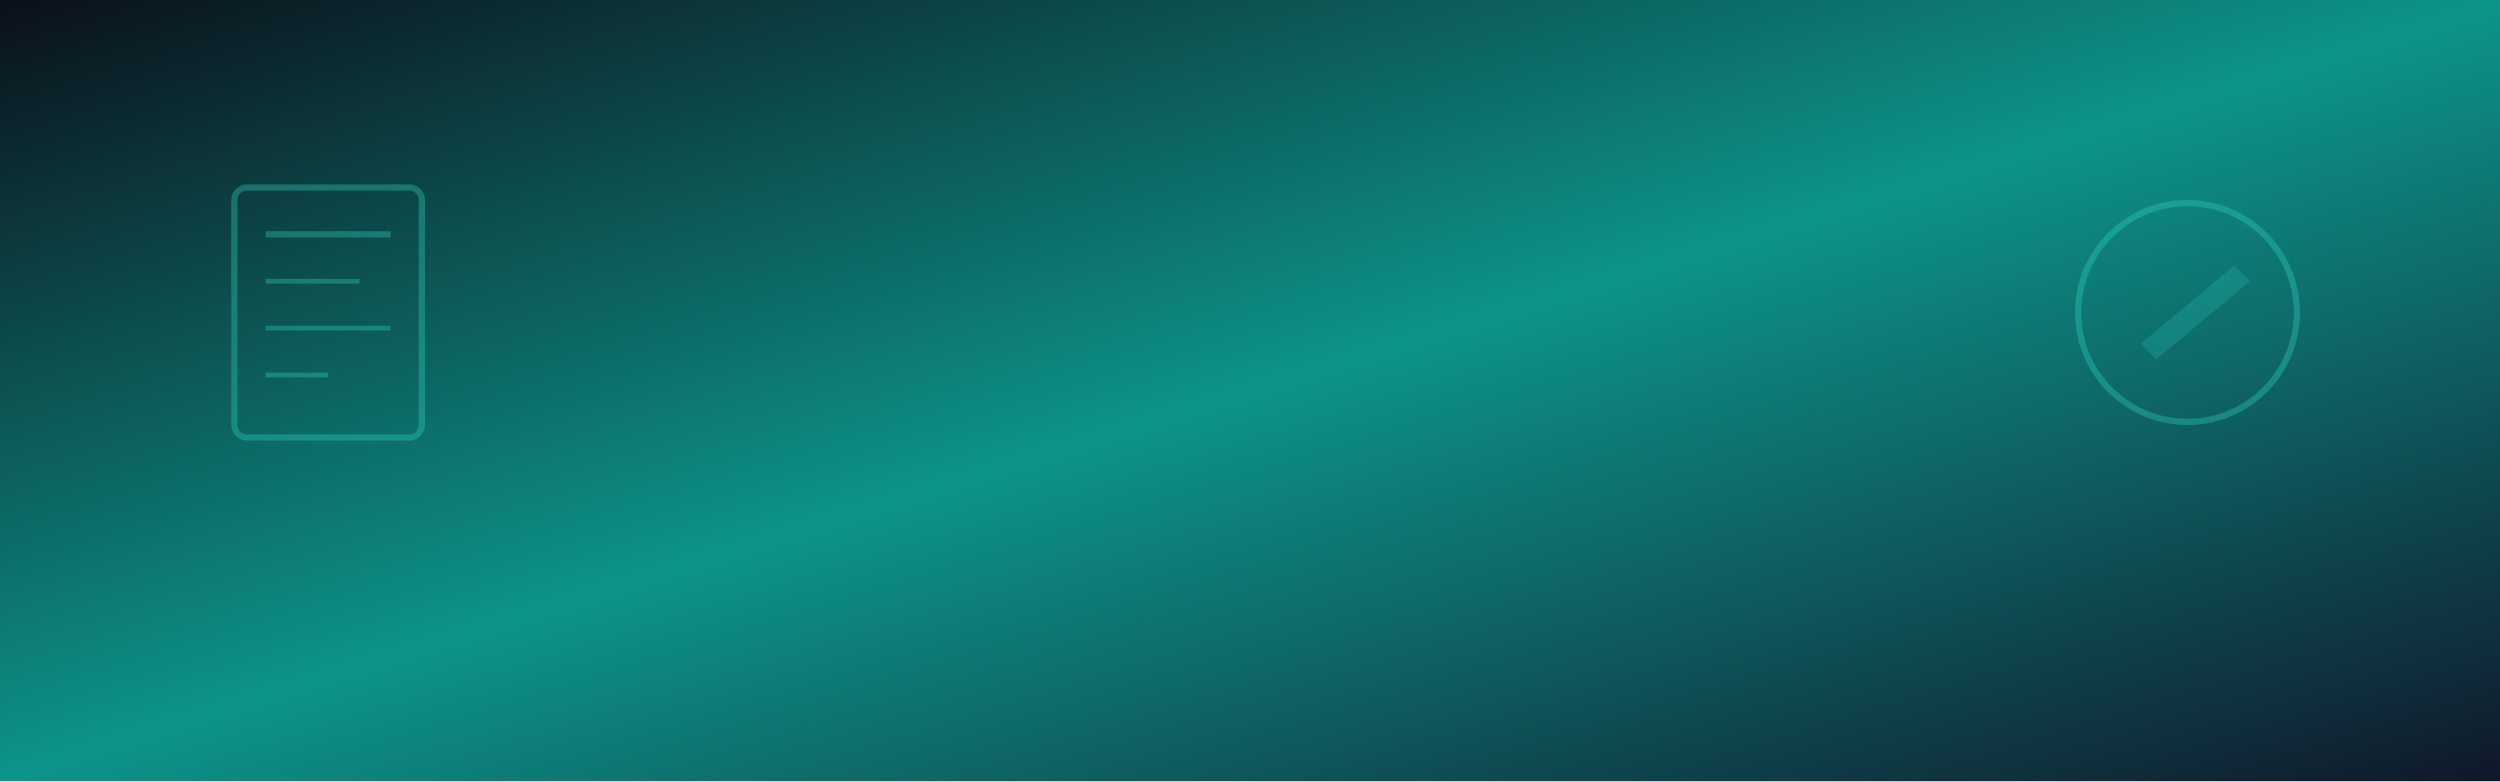
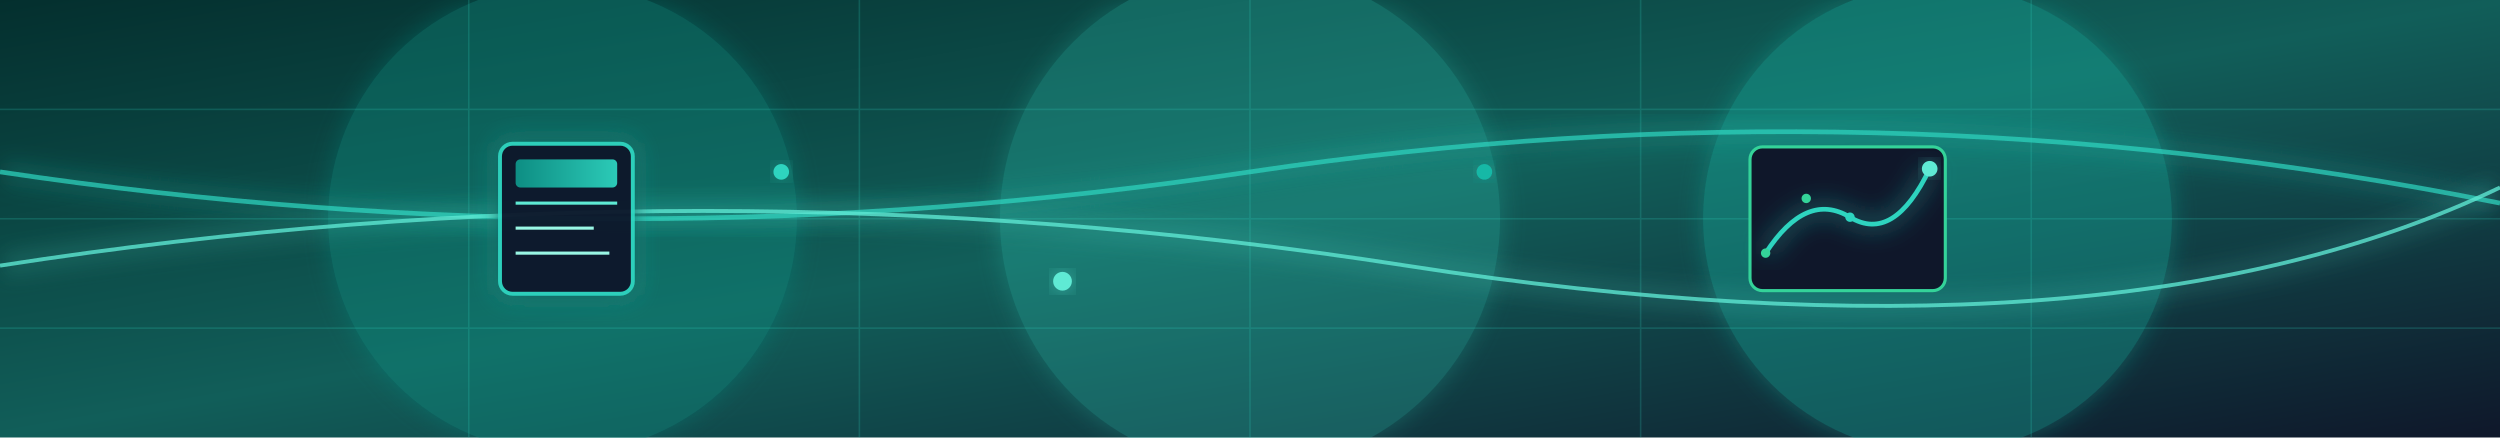
- <svg xmlns="http://www.w3.org/2000/svg" viewBox="0 0 1600 500" width="100%" height="100%">
+ <svg xmlns="http://www.w3.org/2000/svg" viewBox="0 0 1600 280" width="1600" height="280">
  <defs>
-     <linearGradient id="blogGrad" x1="0%" y1="0%" x2="100%" y2="100%">
-       <stop offset="0%" stop-color="#0b0f19" />
-       <stop offset="50%" stop-color="#0d9488" />
+     <linearGradient id="blogGradArt" x1="0%" y1="0%" x2="100%" y2="100%">
+       <stop offset="0%" stop-color="#042f2e" />
+       <stop offset="50%" stop-color="#115e59" />
      <stop offset="100%" stop-color="#0f172a" />
    </linearGradient>
+     <linearGradient id="tealGlowBlog" x1="0%" y1="0%" x2="100%" y2="0%">
+       <stop offset="0%" stop-color="#0d9488" stop-opacity="0.95" />
+       <stop offset="100%" stop-color="#2dd4bf" stop-opacity="0.95" />
+     </linearGradient>
+     <filter id="glowBlog" x="-20%" y="-20%" width="140%" height="140%">
+       <feGaussianBlur stdDeviation="8" result="blur" />
+       <feComposite in="SourceGraphic" in2="blur" operator="over" />
+     </filter>
  </defs>
-   <rect width="1600" height="500" fill="url(#blogGrad)" />
-   <g opacity="0.35" transform="translate(150, 120)">
-     <rect x="0" y="0" width="120" height="160" fill="none" stroke="#2dd4bf" stroke-width="4" rx="8" />
-     <line x1="20" y1="30" x2="100" y2="30" stroke="#2dd4bf" stroke-width="4" />
-     <line x1="20" y1="60" x2="80" y2="60" stroke="#2dd4bf" stroke-width="3" />
-     <line x1="20" y1="90" x2="100" y2="90" stroke="#2dd4bf" stroke-width="3" />
-     <line x1="20" y1="120" x2="60" y2="120" stroke="#2dd4bf" stroke-width="3" />
+   <rect width="1600" height="280" fill="url(#blogGradArt)" />
+   <circle cx="360" cy="140" r="150" fill="#0d9488" opacity="0.35" filter="url(#glowBlog)" />
+   <circle cx="800" cy="140" r="160" fill="#2dd4bf" opacity="0.25" filter="url(#glowBlog)" />
+   <circle cx="1240" cy="140" r="150" fill="#14b8a6" opacity="0.35" filter="url(#glowBlog)" />
+   <g stroke="#2dd4bf" stroke-width="1" opacity="0.2">
+     <line x1="0" y1="70" x2="1600" y2="70" />
+     <line x1="0" y1="140" x2="1600" y2="140" />
+     <line x1="0" y1="210" x2="1600" y2="210" />
+     <line x1="300" y1="0" x2="300" y2="280" />
+     <line x1="550" y1="0" x2="550" y2="280" />
+     <line x1="800" y1="0" x2="800" y2="280" />
+     <line x1="1050" y1="0" x2="1050" y2="280" />
+     <line x1="1300" y1="0" x2="1300" y2="280" />
  </g>
-   <g opacity="0.35" transform="translate(1300, 100)">
-     <circle cx="100" cy="100" r="70" fill="none" stroke="#2dd4bf" stroke-width="4" />
-     <path d="M70,120 L130,70 L140,80 L80,130 Z" fill="#2dd4bf" opacity="0.6" />
+   <path d="M 0 110 Q 400 170 800 110 T 1600 130" fill="none" stroke="#2dd4bf" stroke-width="3" opacity="0.75" filter="url(#glowBlog)" />
+   <path d="M 0 170 Q 450 100 900 170 T 1600 120" fill="none" stroke="#5eead4" stroke-width="2.5" opacity="0.8" filter="url(#glowBlog)" />
+   <g transform="translate(320, 92)">
+     <rect x="0" y="0" width="85" height="96" fill="#0f172a" stroke="#2dd4bf" stroke-width="2.5" rx="8" opacity="0.95" filter="url(#glowBlog)" />
+     <rect x="10" y="10" width="65" height="18" fill="url(#tealGlowBlog)" rx="3" />
+     <line x1="10" y1="38" x2="75" y2="38" stroke="#5eead4" stroke-width="2" />
+     <line x1="10" y1="54" x2="60" y2="54" stroke="#99f6e4" stroke-width="2" />
+     <line x1="10" y1="70" x2="70" y2="70" stroke="#99f6e4" stroke-width="2" />
  </g>
+   <g transform="translate(1120, 94)">
+     <rect x="0" y="0" width="125" height="92" fill="#0f172a" stroke="#34d399" stroke-width="2" rx="8" />
+     <path d="M 10 68 Q 36 28 64 45 T 115 14" fill="none" stroke="#2dd4bf" stroke-width="3" filter="url(#glowBlog)" />
+     <circle cx="10" cy="68" r="3" fill="#34d399" />
+     <circle cx="36" cy="33" r="3" fill="#34d399" />
+     <circle cx="64" cy="45" r="3" fill="#2dd4bf" />
+     <circle cx="115" cy="14" r="5" fill="#5eead4" filter="url(#glowBlog)" />
+   </g>
+   <circle cx="500" cy="110" r="5" fill="#2dd4bf" filter="url(#glowBlog)" />
+   <circle cx="680" cy="180" r="6" fill="#5eead4" filter="url(#glowBlog)" />
+   <circle cx="950" cy="110" r="5" fill="#14b8a6" filter="url(#glowBlog)" />
</svg>
